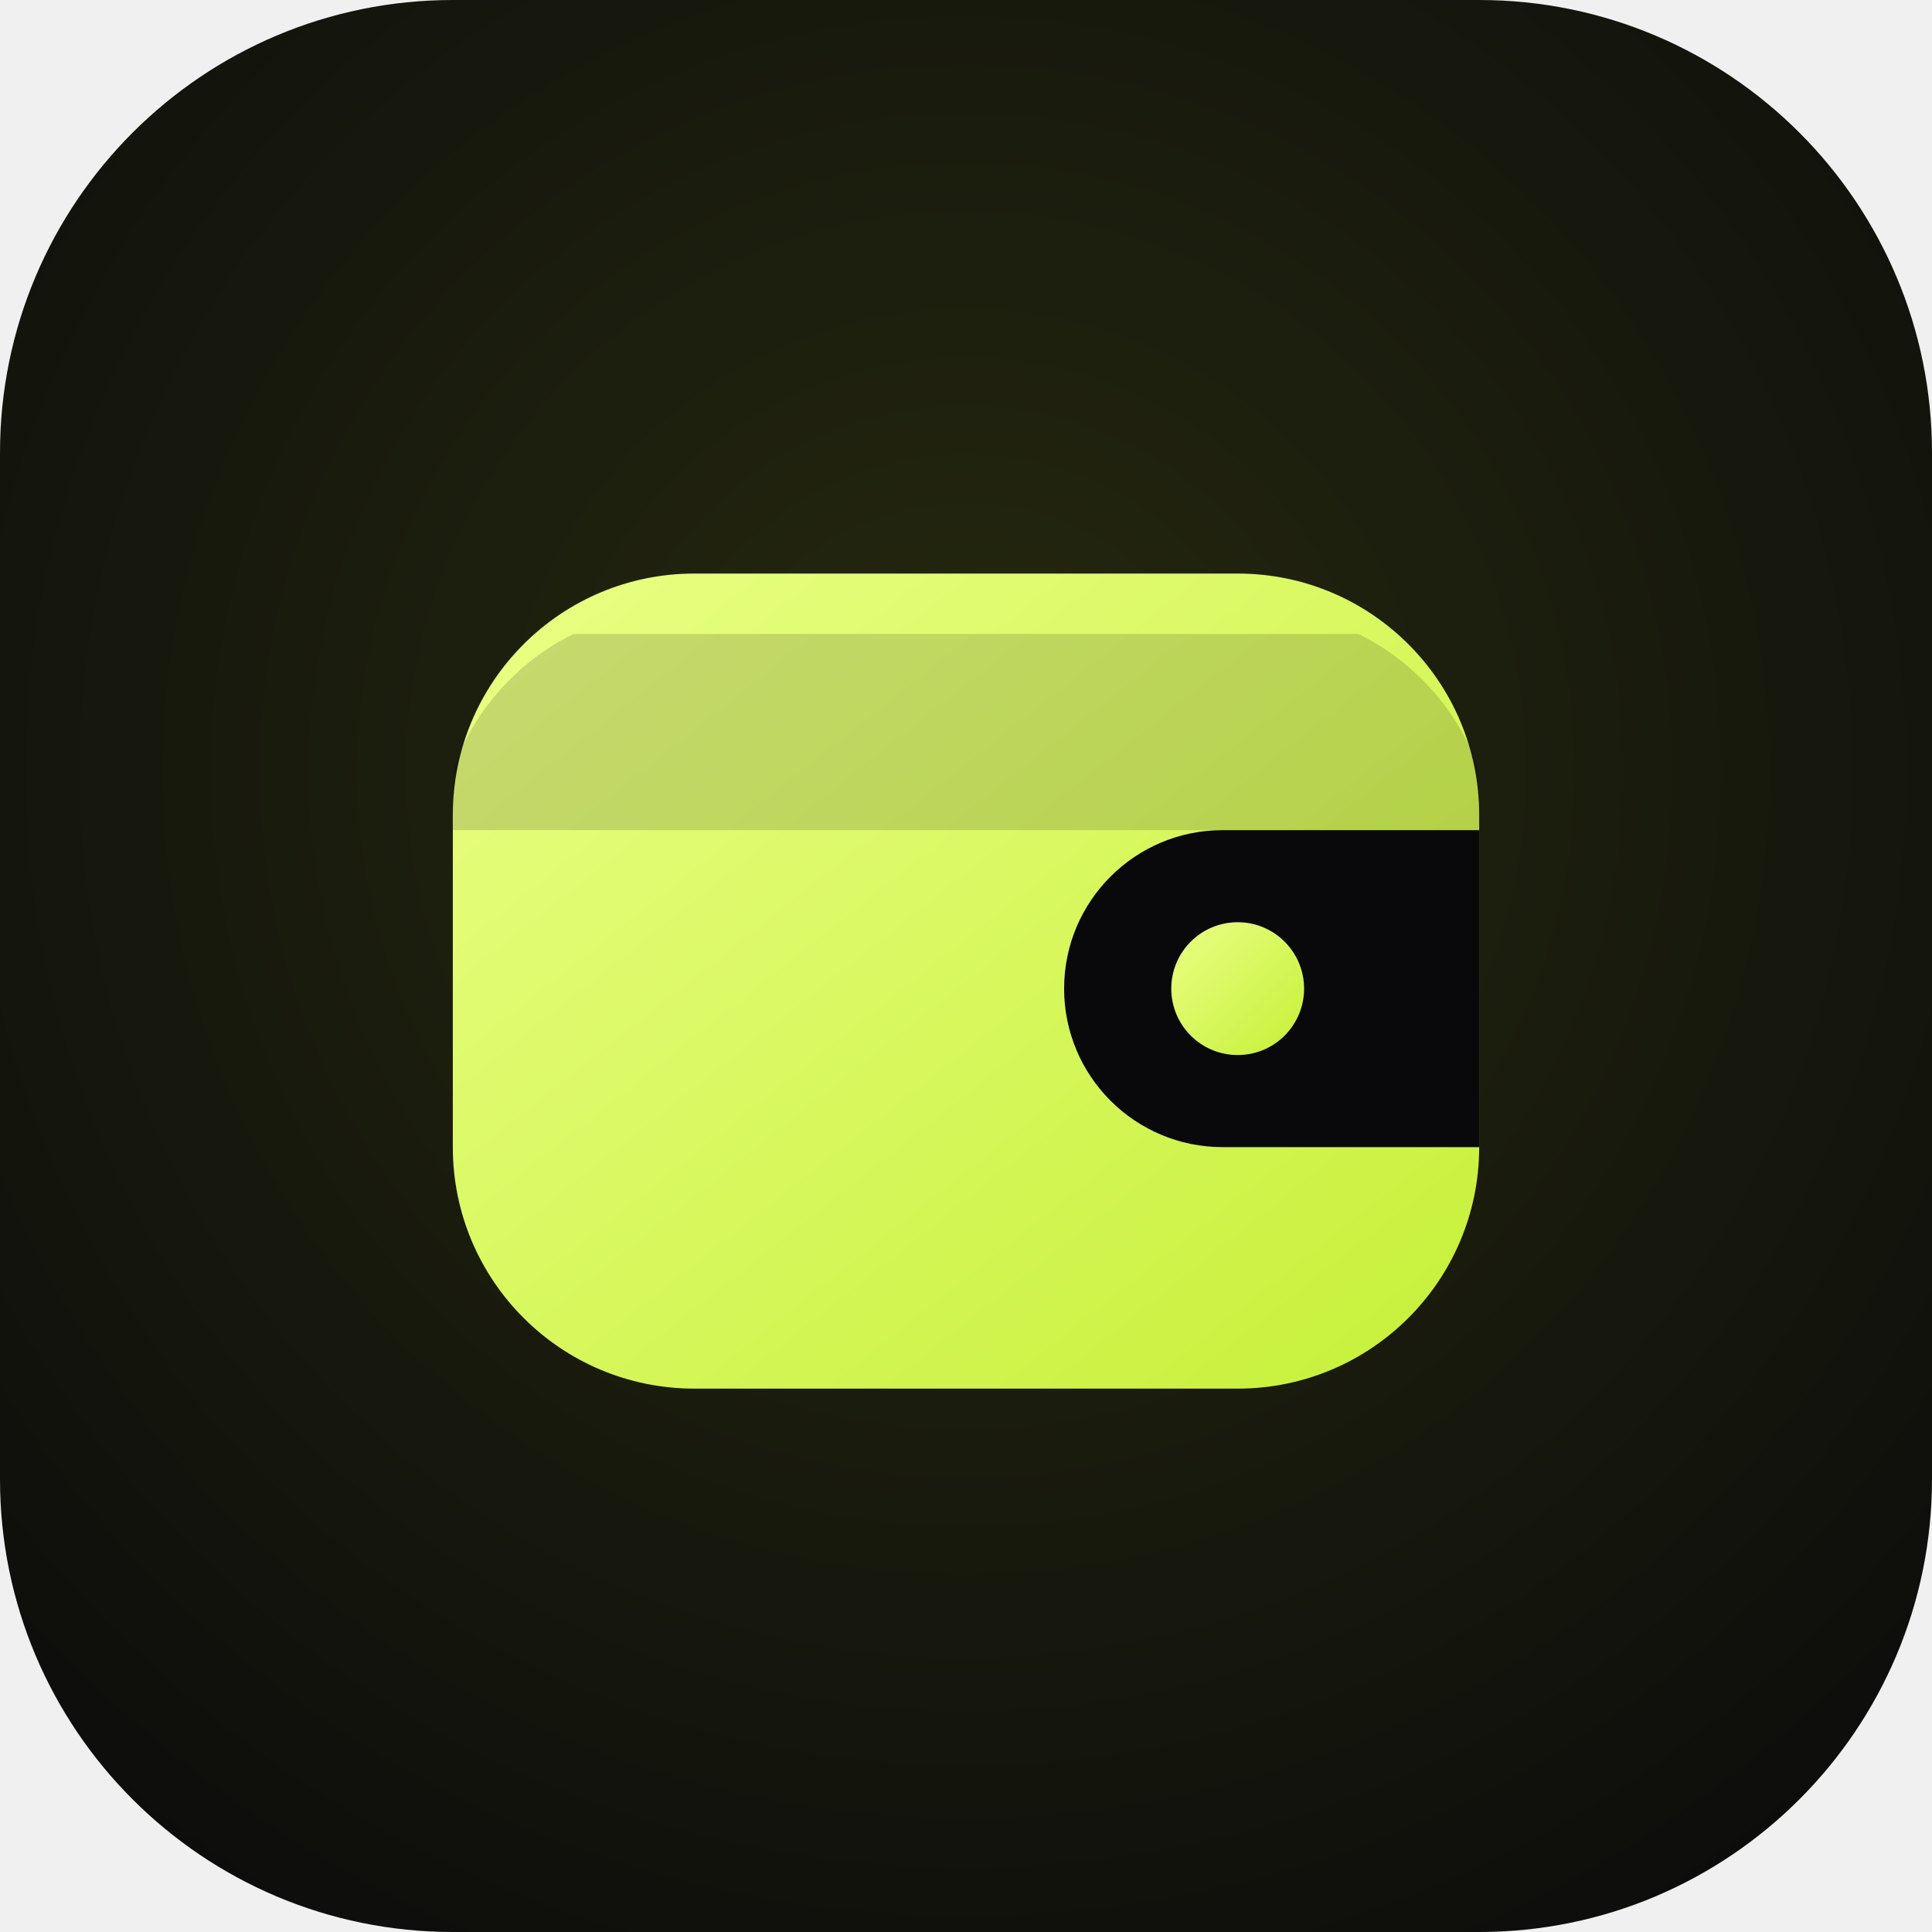
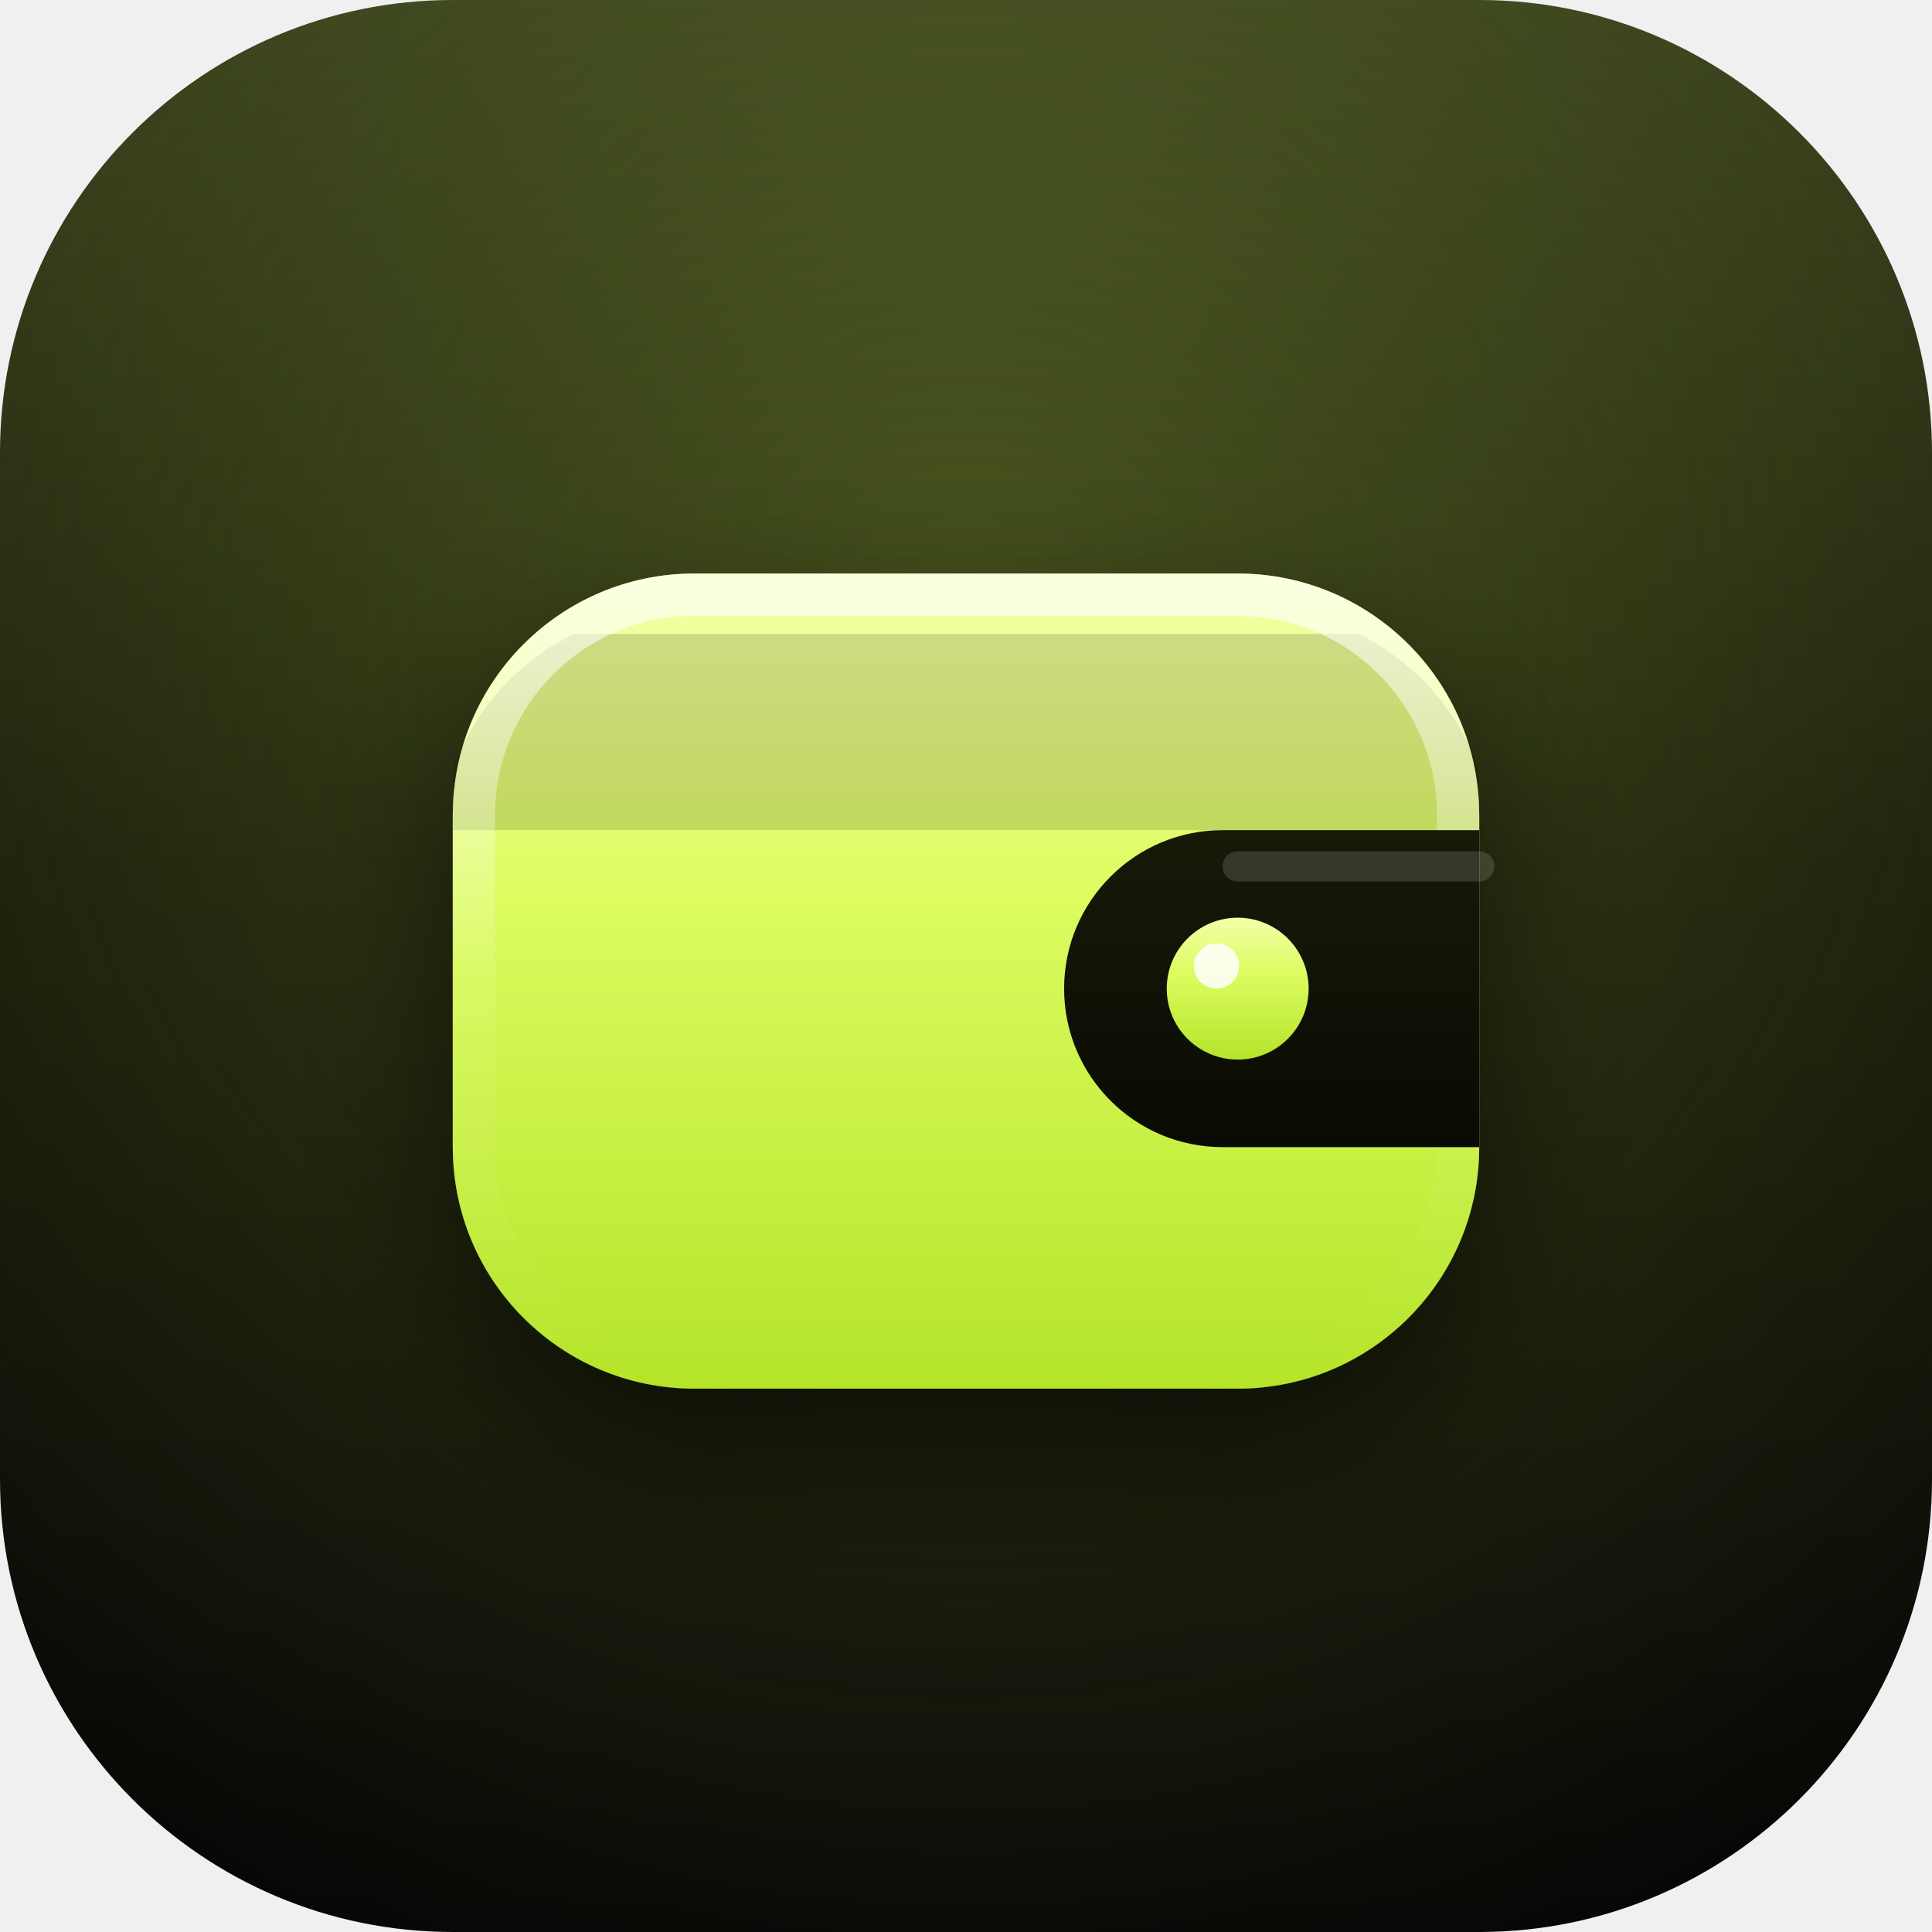
<svg xmlns="http://www.w3.org/2000/svg" viewBox="0 0 64 64">
  <defs>
-     <linearGradient id="v" x1="0" y1="0" x2="1" y2="1">
-       <stop offset="0" stop-color="#eaff85" />
-       <stop offset="1" stop-color="#c6f038" />
+     <linearGradient id="bg" x1="0" y1="0" x2="0" y2="1">
+       <stop offset="0" stop-color="#31371a" />
+       <stop offset="0.45" stop-color="#121408" />
+       <stop offset="1" stop-color="#060606" />
    </linearGradient>
-     <radialGradient id="g" cx="0.5" cy="0.4" r="0.8">
-       <stop offset="0" stop-color="#26290f" />
-       <stop offset="1" stop-color="#09090b" />
+     <radialGradient id="halo" cx="0.5" cy="0.32" r="0.75">
+       <stop offset="0" stop-color="#d4fb4e" stop-opacity="0.22" />
+       <stop offset="1" stop-color="#d4fb4e" stop-opacity="0" />
    </radialGradient>
+     <linearGradient id="body" x1="0" y1="0" x2="0" y2="1">
+       <stop offset="0" stop-color="#f4ffa8" />
+       <stop offset="0.4" stop-color="#dcfc5f" />
+       <stop offset="1" stop-color="#b5e42a" />
+     </linearGradient>
+     <linearGradient id="rim" x1="0" y1="0" x2="0" y2="1">
+       <stop offset="0" stop-color="#ffffff" stop-opacity="0.65" />
+       <stop offset="0.5" stop-color="#ffffff" stop-opacity="0.08" />
+       <stop offset="1" stop-color="#ffffff" stop-opacity="0" />
+     </linearGradient>
+     <linearGradient id="clasp" x1="0" y1="0" x2="0" y2="1">
+       <stop offset="0" stop-color="#161a08" />
+       <stop offset="1" stop-color="#0a0b04" />
+     </linearGradient>
+     <filter id="ds" x="-40%" y="-40%" width="180%" height="180%">
+       <feDropShadow dx="0" dy="2.4" stdDeviation="2.6" flood-color="#000000" flood-opacity="0.6" />
+     </filter>
  </defs>
-   <rect width="64" height="64" rx="15" fill="url(#g)" />
-   <rect x="15" y="19" width="34" height="27" rx="8" fill="url(#v)" />
-   <path d="M15 27.5 h34 v-2 a8 8 0 0 0 -4 -4.5 h-26 a8 8 0 0 0 -4 4.5 z" fill="#09090b" opacity="0.15" />
-   <path d="M49 27.5 h-8.5 a5.25 5.25 0 0 0 0 10.5 H49 z" fill="#09090b" />
-   <circle cx="41" cy="32.75" r="2.2" fill="url(#v)" />
+   <rect width="64" height="64" rx="15" fill="url(#bg)" />
+   <rect width="64" height="64" rx="15" fill="url(#halo)" />
+   <g filter="url(#ds)">
+     <rect x="15" y="19" width="34" height="27" rx="8" fill="url(#body)" />
+   </g>
+   <path d="M15 27.5 h34 v-2 a8 8 0 0 0 -4 -4.5 h-26 a8 8 0 0 0 -4 4.5 z" fill="#0b0d03" opacity="0.15" />
+   <rect x="15.7" y="19.7" width="32.6" height="25.6" rx="7.3" fill="none" stroke="url(#rim)" stroke-width="1.4" />
+   <path d="M49 27.5 h-8.5 a5.25 5.25 0 0 0 0 10.5 H49 z" fill="url(#clasp)" />
+   <path d="M41 28.7 h8" stroke="#ffffff" stroke-opacity="0.14" stroke-width="1" stroke-linecap="round" />
+   <circle cx="41" cy="32.75" r="2.35" fill="url(#body)" />
+   <circle cx="40.3" cy="32" r="0.75" fill="#ffffff" opacity="0.85" />
</svg>
